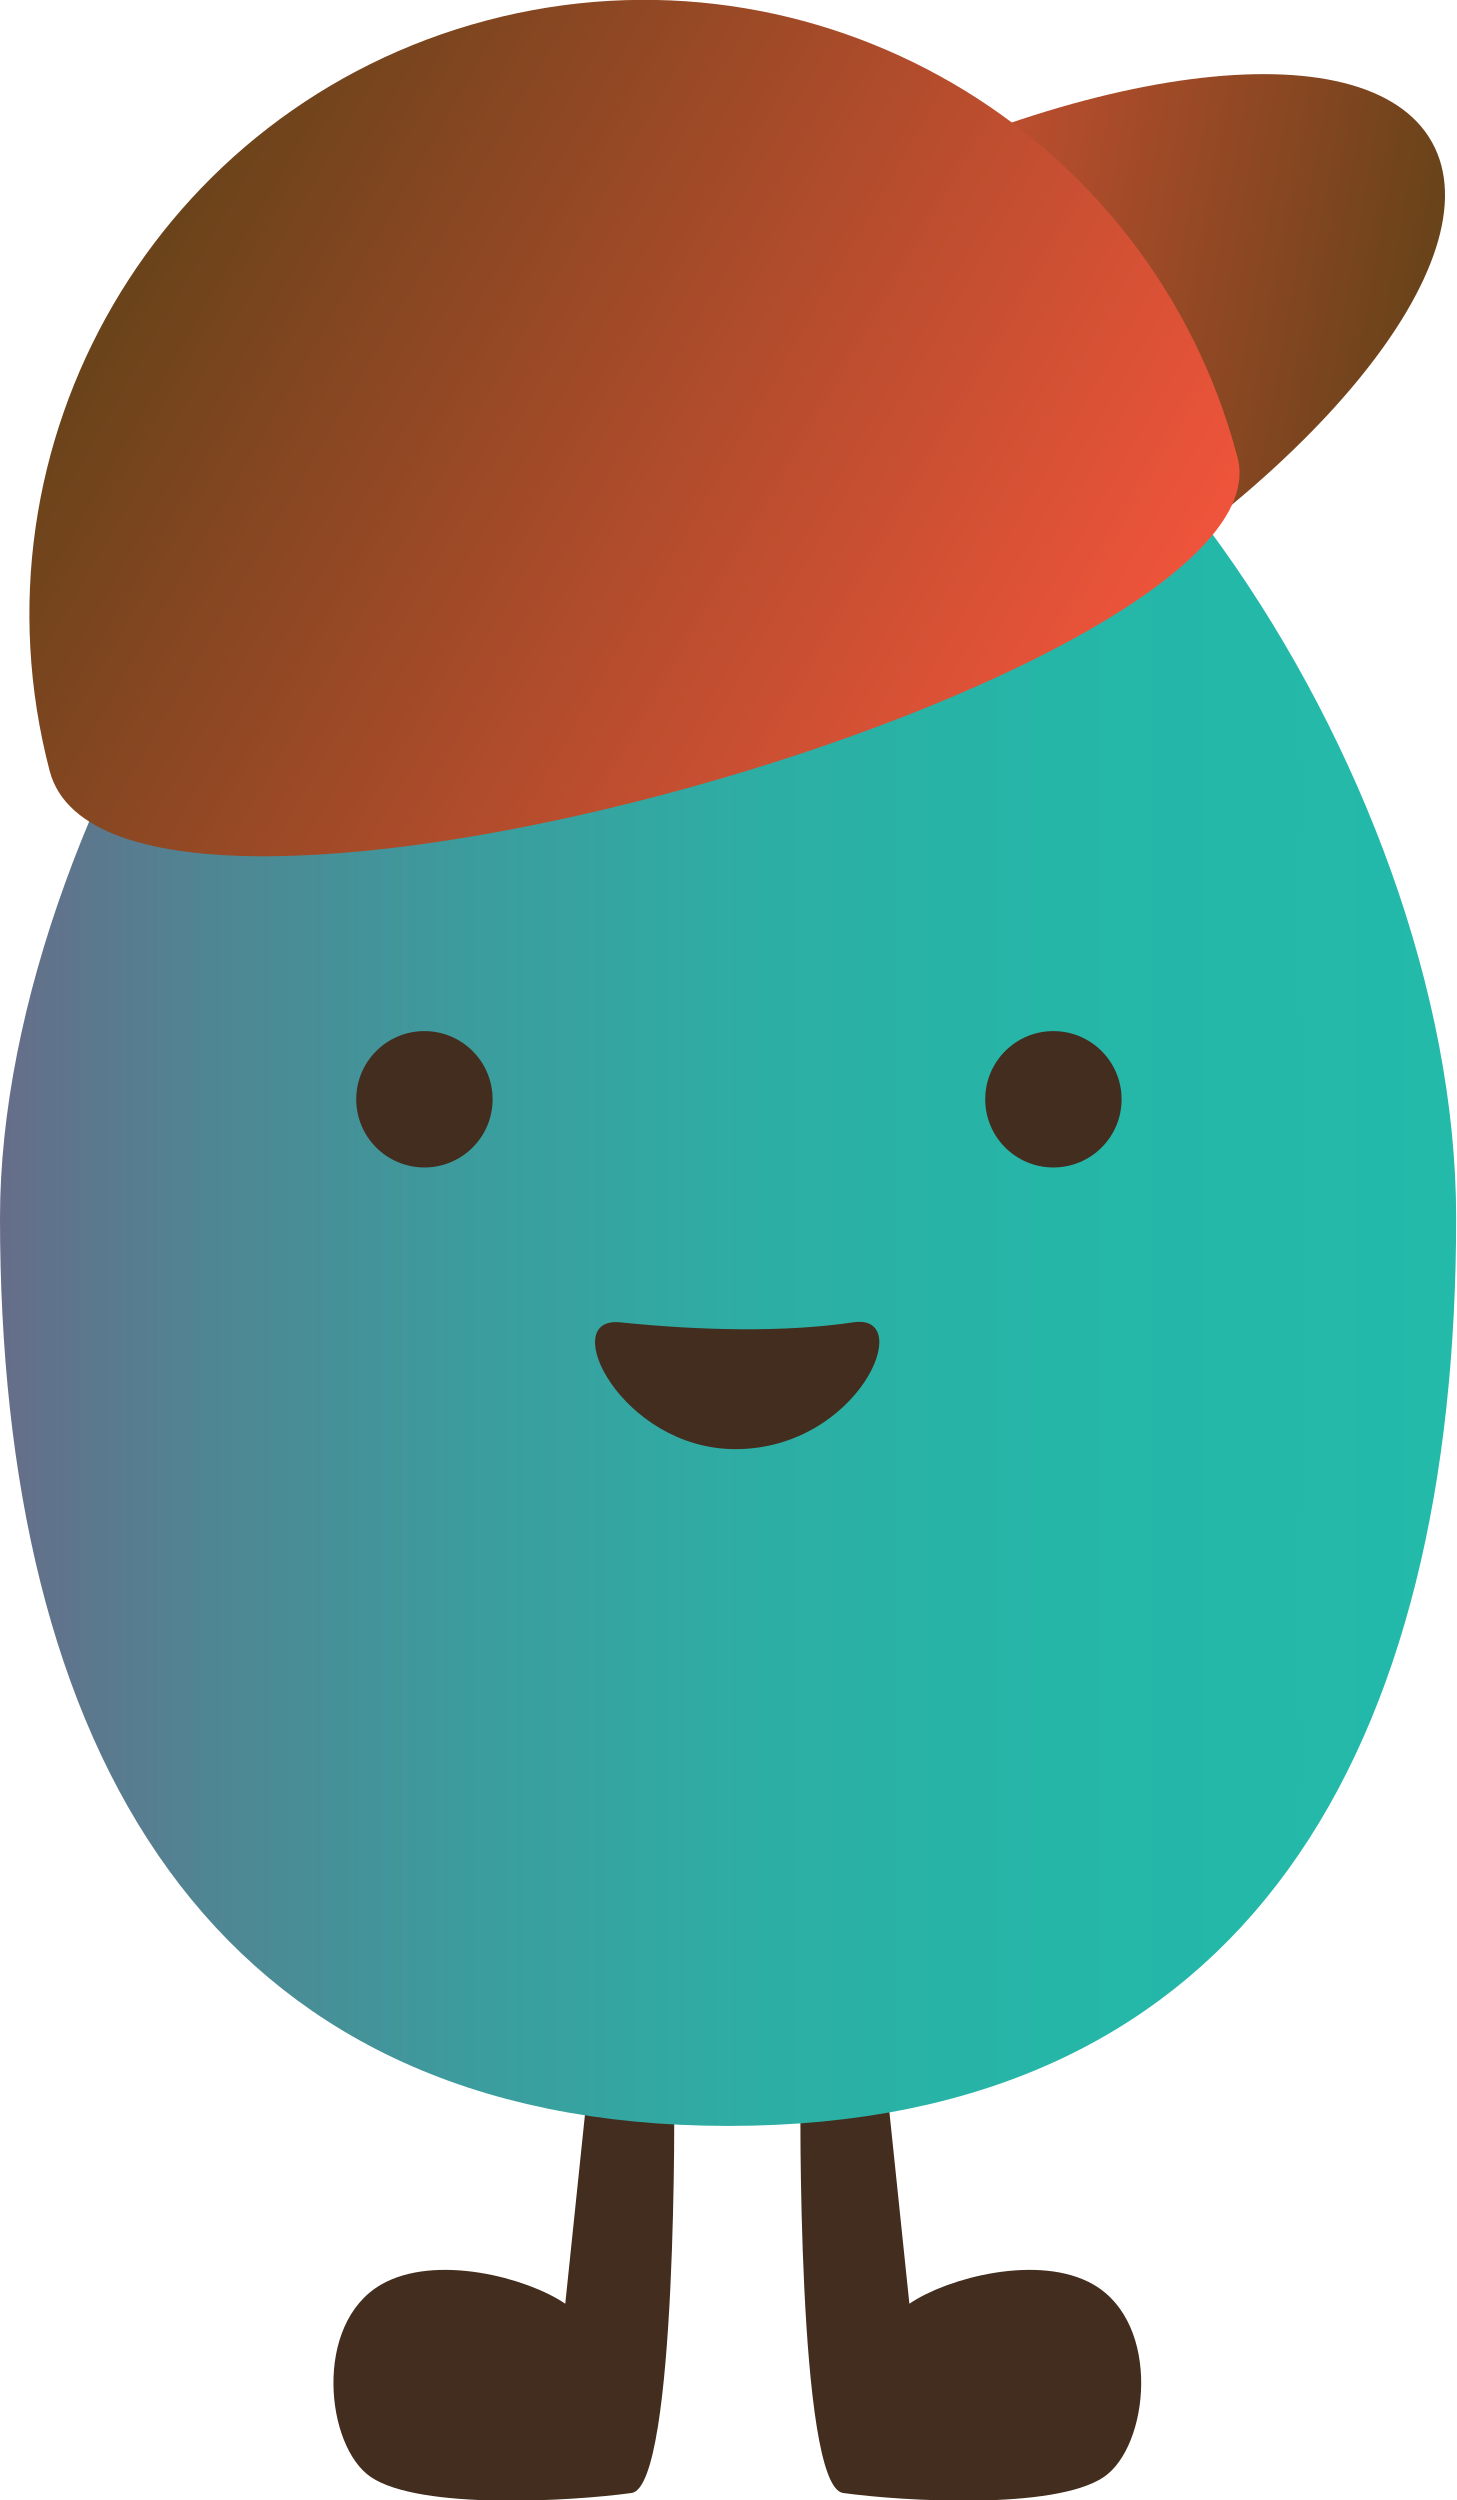
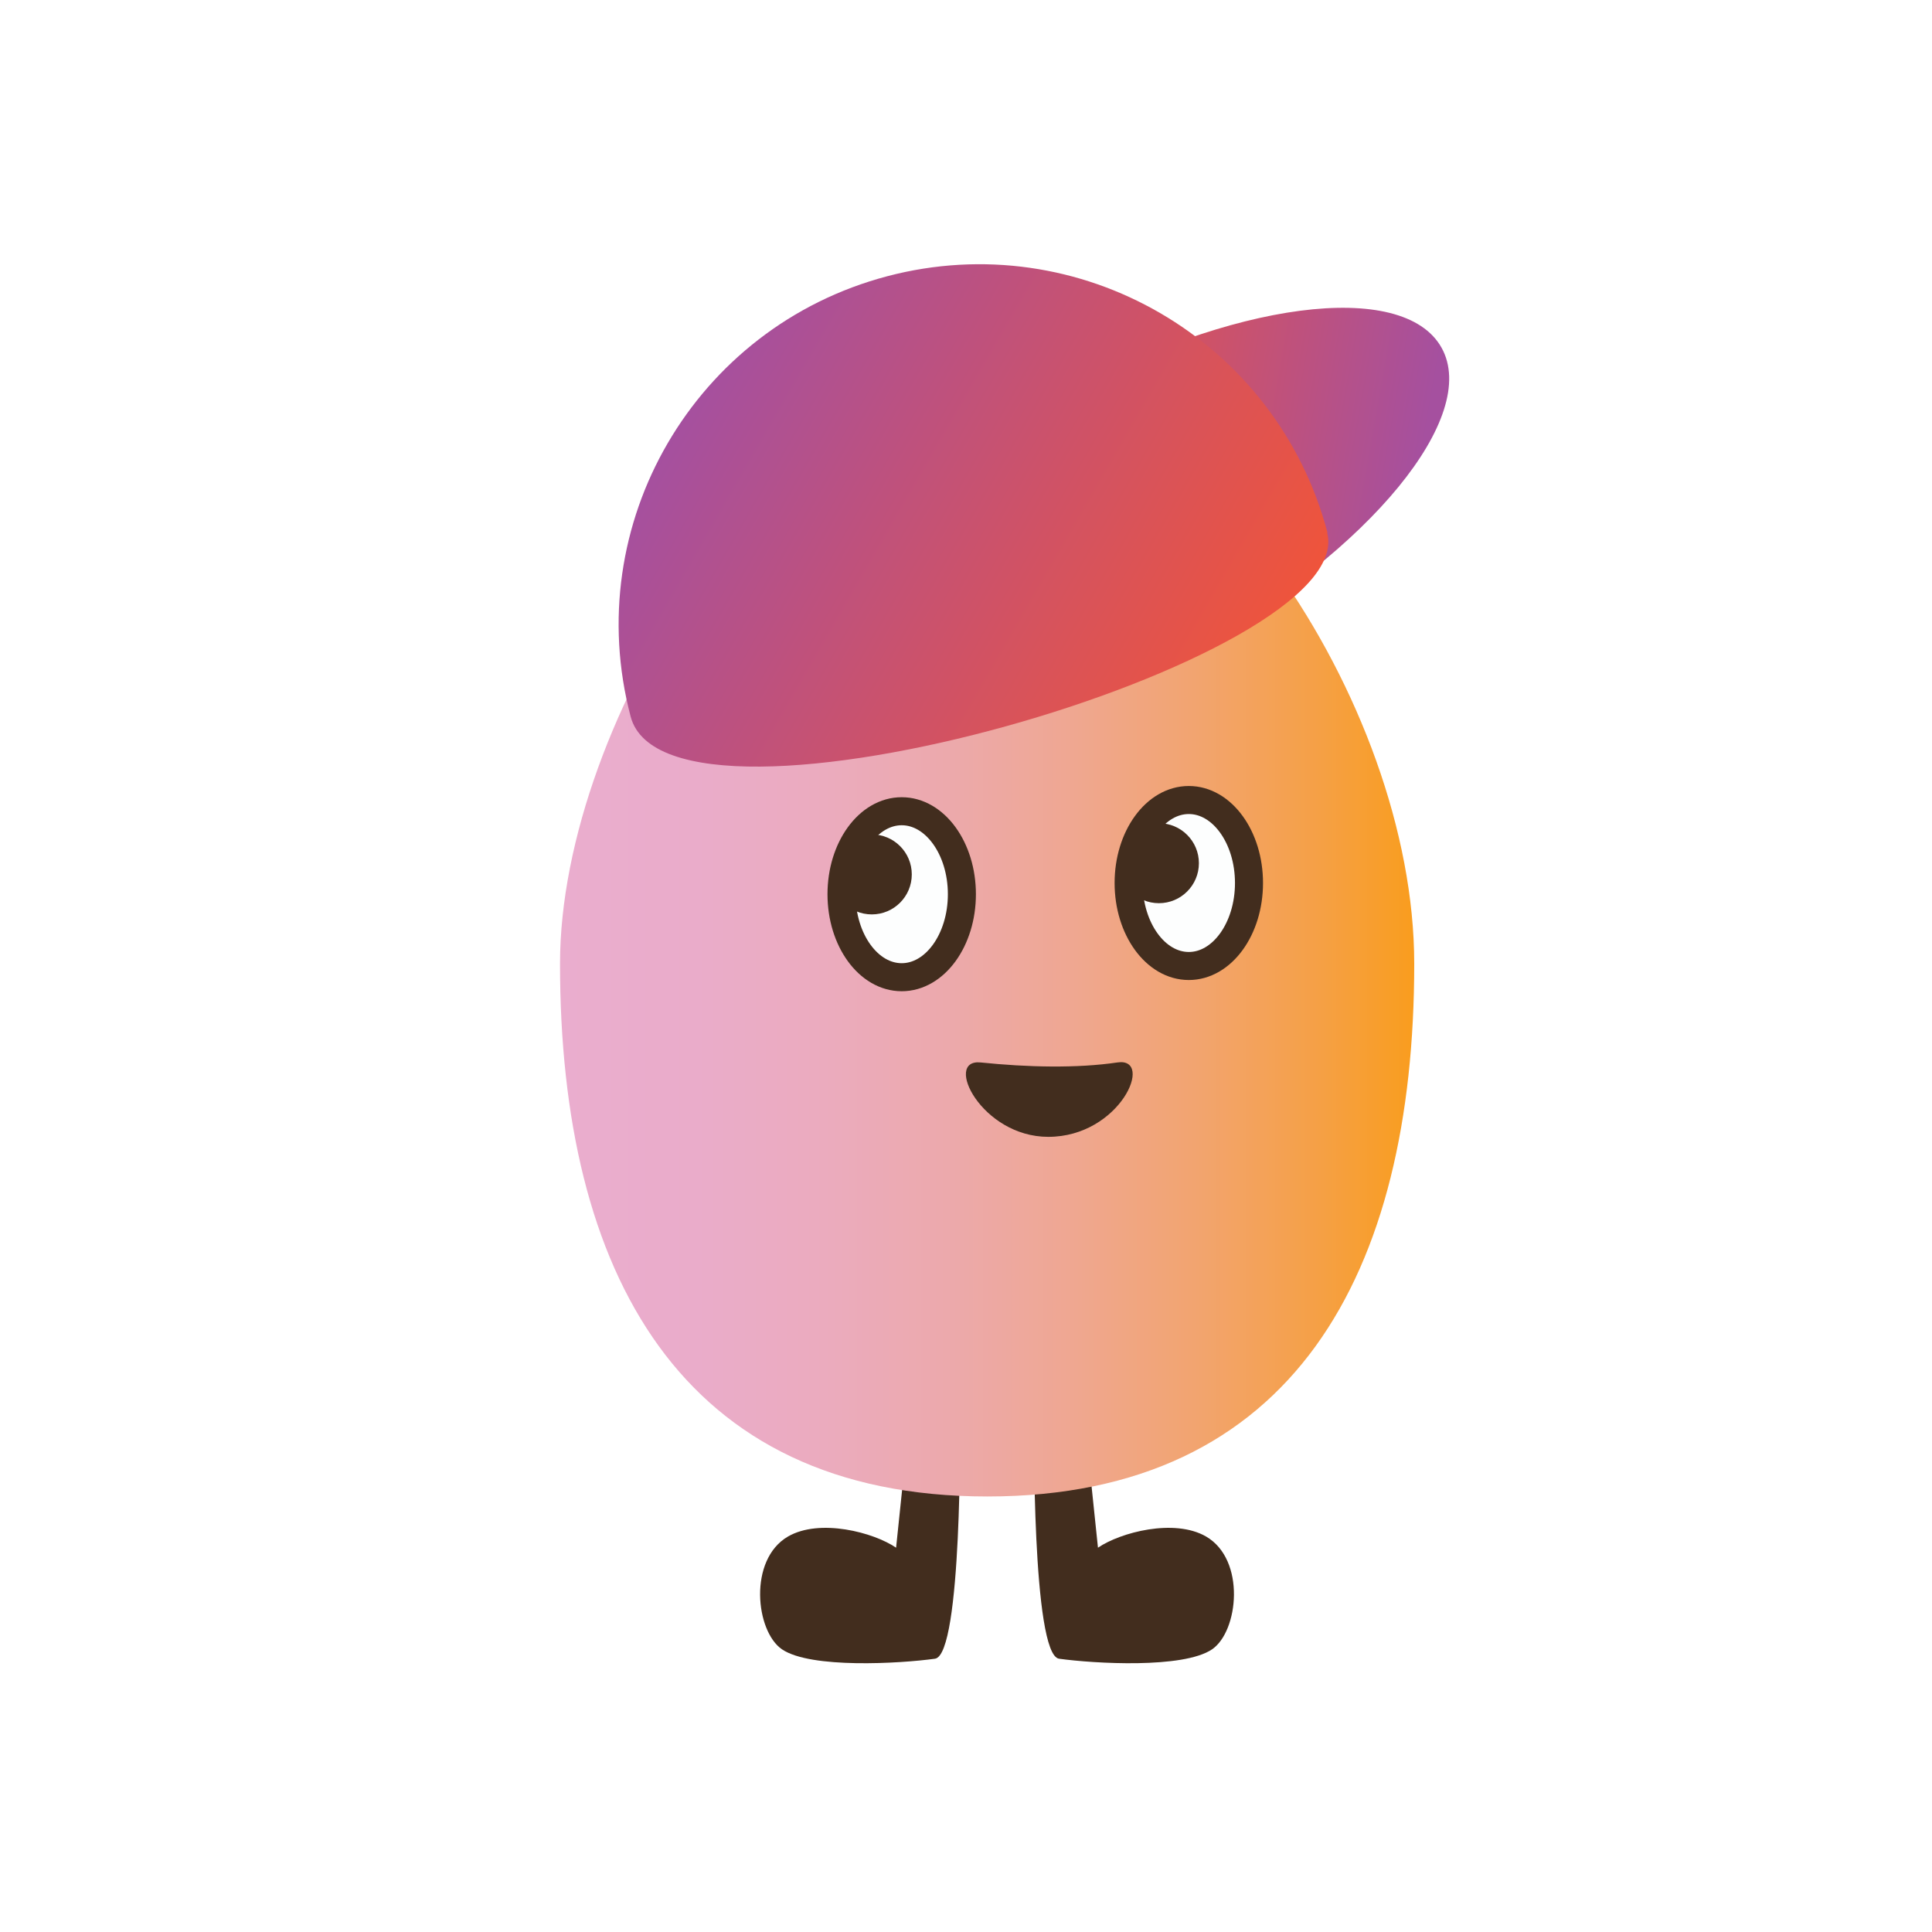
- <svg xmlns="http://www.w3.org/2000/svg" xmlns:xlink="http://www.w3.org/1999/xlink" id="Layer_2" data-name="Layer 2" viewBox="0 0 22.85 39.23">
+ <svg xmlns="http://www.w3.org/2000/svg" xmlns:xlink="http://www.w3.org/1999/xlink" id="Layer_2" data-name="Layer 2" viewBox="0 0 51.68 51.68">
  <defs>
    <style>
      .cls-1 {
+         fill: none;
+       }
+ 
+       .cls-2 {
        fill: url(#linear-gradient-3);
      }

-       .cls-2 {
+       .cls-3 {
        fill: url(#linear-gradient-2);
      }

-       .cls-3 {
+       .cls-4 {
        fill: url(#linear-gradient);
      }

-       .cls-4 {
+       .cls-5 {
+         fill: #fdfefe;
+         stroke: #422d1e;
+         stroke-miterlimit: 10;
+         stroke-width: .75px;
+       }
+ 
+       .cls-6 {
        fill: #422d1e;
      }
    </style>
-     <linearGradient id="linear-gradient" x1="0" y1="18.37" x2="22.85" y2="18.37" gradientUnits="userSpaceOnUse">
-       <stop offset="0" stop-color="#666d89" />
-       <stop offset=".14" stop-color="#508593" />
-       <stop offset=".32" stop-color="#3c9c9d" />
-       <stop offset=".51" stop-color="#2eada4" />
-       <stop offset=".72" stop-color="#25b6a8" />
-       <stop offset="1" stop-color="#23baaa" />
+     <linearGradient id="linear-gradient" x1="37.83" y1="25.04" x2="14.98" y2="25.04" gradientUnits="userSpaceOnUse">
+       <stop offset="0" stop-color="#f99d1e" />
+       <stop offset=".11" stop-color="#f5a045" />
+       <stop offset=".25" stop-color="#f2a46e" />
+       <stop offset=".4" stop-color="#efa791" />
+       <stop offset=".54" stop-color="#eca9ab" />
+       <stop offset=".69" stop-color="#ebabbe" />
+       <stop offset=".84" stop-color="#eaacca" />
+       <stop offset="1" stop-color="#eaadce" />
    </linearGradient>
-     <linearGradient id="linear-gradient-2" x1="5.96" y1="-1.65" x2="18.61" y2="-1.65" gradientTransform="translate(4.91 8.85) rotate(-8.31) scale(.93 .73) skewX(-14.58)" gradientUnits="userSpaceOnUse">
+     <linearGradient id="linear-gradient-2" x1="132.59" y1="204.49" x2="145.24" y2="204.49" gradientTransform="translate(-68.27 -122.93) rotate(-8.31) scale(.93 .73) skewX(-14.58)" gradientUnits="userSpaceOnUse">
      <stop offset="0" stop-color="#ef543b" />
-       <stop offset="1" stop-color="#69431a" />
+       <stop offset="1" stop-color="#a5509f" />
    </linearGradient>
-     <linearGradient id="linear-gradient-3" x1="16.9" y1="12.14" x2="2.37" y2="3.75" gradientTransform="matrix(1,0,0,1,0,0)" xlink:href="#linear-gradient-2" />
+     <linearGradient id="linear-gradient-3" x1="32.99" y1="19.21" x2="18.46" y2="10.83" gradientTransform="matrix(1,0,0,1,0,0)" xlink:href="#linear-gradient-2" />
  </defs>
  <g id="Layer_1-2" data-name="Layer 1">
-     <path class="cls-4" d="M13.23,39.12c.94.13,3.32.27,4.09-.25.71-.48.91-2.4-.16-3.02-.85-.49-2.29-.11-2.89.3l-.37-3.55-1.34.17s-.06,6.25.67,6.35Z" />
-     <path class="cls-4" d="M9.91,39.12c-.94.13-3.32.27-4.09-.25-.71-.48-.91-2.4.16-3.02.85-.49,2.29-.11,2.89.3l.37-3.55,1.34.17s.06,6.25-.67,6.35Z" />
-     <path class="cls-3" d="M22.85,19.11c0,8.28-3.23,14.25-11.42,14.25S0,27.39,0,19.11C0,12.5,5.98,3.38,11.43,3.38s11.42,8.68,11.42,15.73Z" />
-     <circle class="cls-4" cx="6.66" cy="17.25" r="1.07" />
-     <circle class="cls-4" cx="16.53" cy="17.25" r="1.07" />
-     <path class="cls-4" d="M13.39,20.75c1-.15.08,1.99-1.85,1.99-1.79,0-2.81-2.09-1.81-1.99,1.26.13,2.58.16,3.66,0Z" />
    <g>
-       <path class="cls-2" d="M15.9,10.25c-3.07,1.7-7.2-4.74-3.71-6.68,4.65-2.58,9.25-3.18,10.28-1.34s-1.92,5.43-6.57,8.02Z" />
-       <path class="cls-1" d="M19.42,7.18C20.31,10.57,1.8,15.96.78,12.1-.57,6.95,2.49,1.68,7.64.32c5.15-1.36,10.42,1.71,11.78,6.86Z" />
+       <path class="cls-6" d="M28.33,44.37c.94.13,3.32.27,4.09-.25.71-.48.91-2.4-.16-3.02-.85-.49-2.29-.11-2.89.3l-.37-3.55-1.34.17s-.06,6.25.67,6.35Z" />
+       <path class="cls-6" d="M25.01,44.37c-.94.13-3.32.27-4.09-.25-.71-.48-.91-2.4.16-3.02.85-.49,2.29-.11,2.89.3l.37-3.55,1.34.17s.06,6.25-.67,6.35Z" />
+       <path class="cls-4" d="M37.83,25.78c0,8.28-3.23,14.25-11.42,14.25s-11.43-5.97-11.43-14.25c0-6.61,5.98-15.73,11.43-15.73s11.42,8.68,11.42,15.73Z" />
+       <path class="cls-6" d="M29.89,28.42c1-.15.08,1.99-1.85,1.99-1.79,0-2.81-2.09-1.81-1.99,1.26.13,2.58.16,3.66,0Z" />
+       <g>
+         <path class="cls-3" d="M31.99,17.32c-3.07,1.7-7.2-4.74-3.71-6.68,4.65-2.58,9.25-3.18,10.28-1.34s-1.92,5.43-6.57,8.02Z" />
+         <path class="cls-2" d="M35.5,14.25c.9,3.39-17.61,8.78-18.63,4.92-1.36-5.15,1.71-10.42,6.86-11.78,5.15-1.36,10.42,1.71,11.78,6.86Z" />
+       </g>
+       <g>
+         <ellipse class="cls-5" cx="31.8" cy="23.62" rx="1.61" ry="2.22" />
+         <circle class="cls-6" cx="31" cy="23.09" r="1.07" />
+         <ellipse class="cls-5" cx="24.12" cy="23.92" rx="1.61" ry="2.22" />
+         <circle class="cls-6" cx="23.32" cy="23.39" r="1.07" />
+       </g>
+       <circle class="cls-1" cx="25.84" cy="25.84" r="25.84" />
    </g>
  </g>
</svg>
